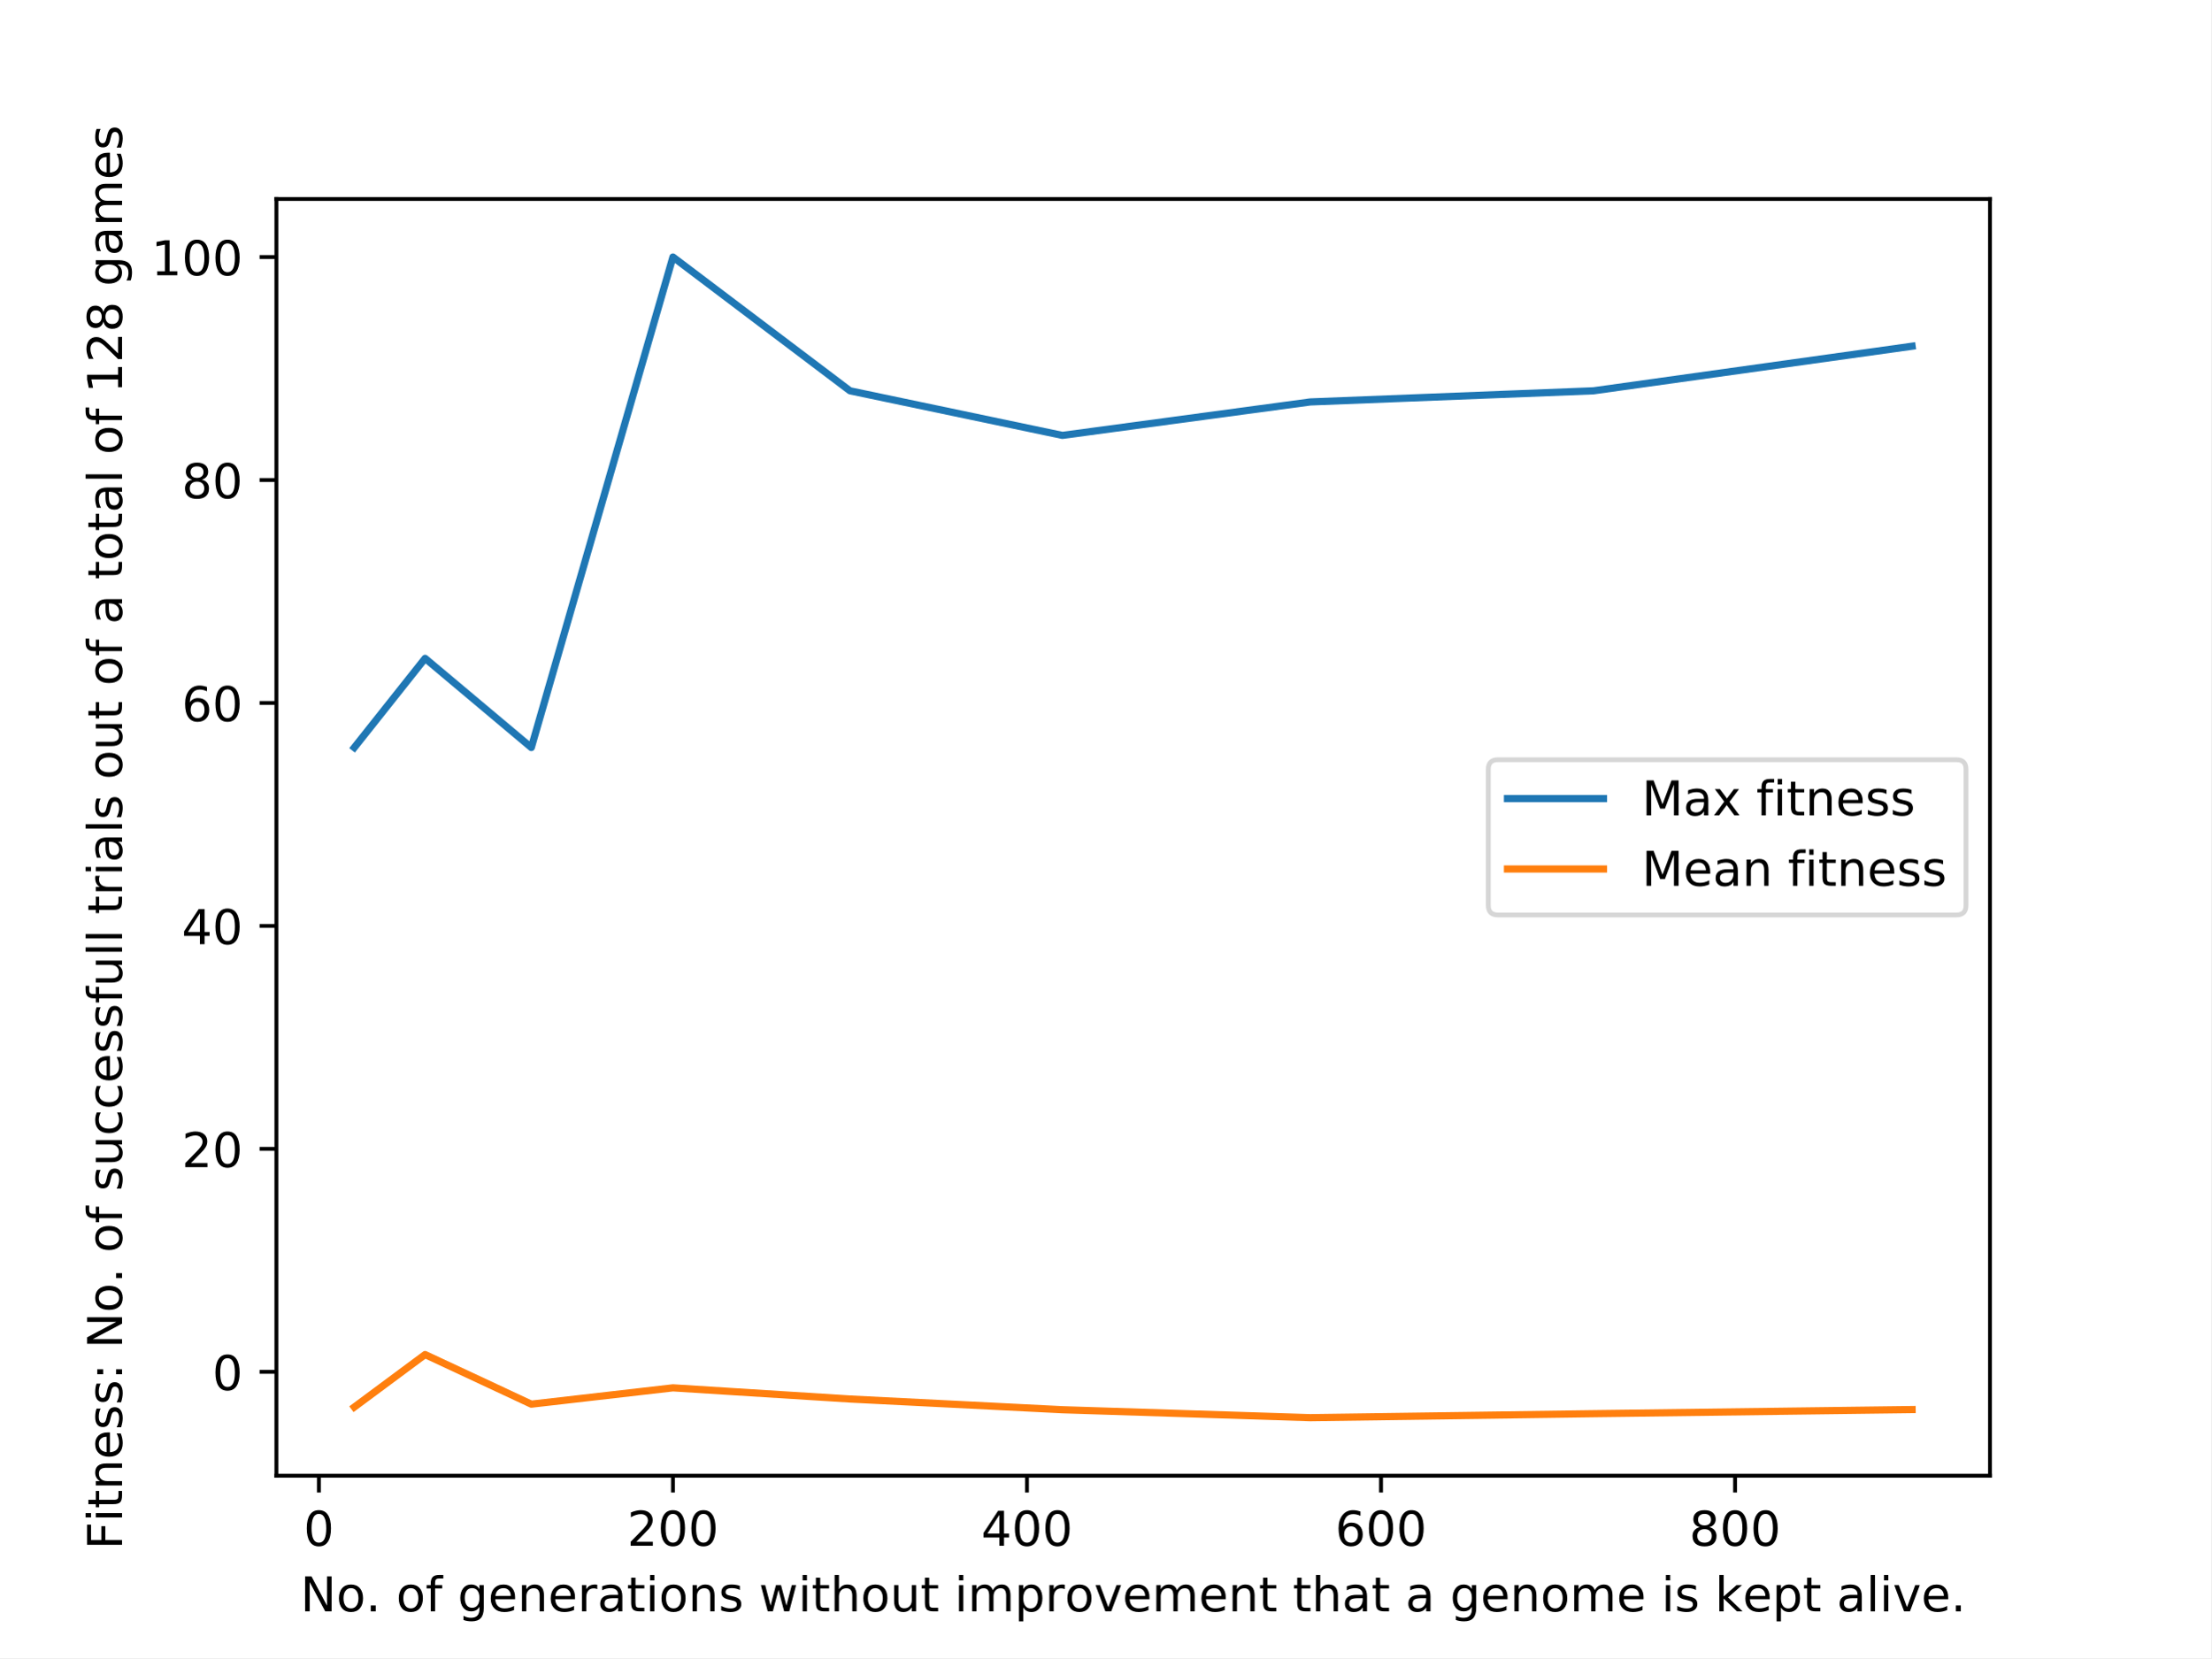
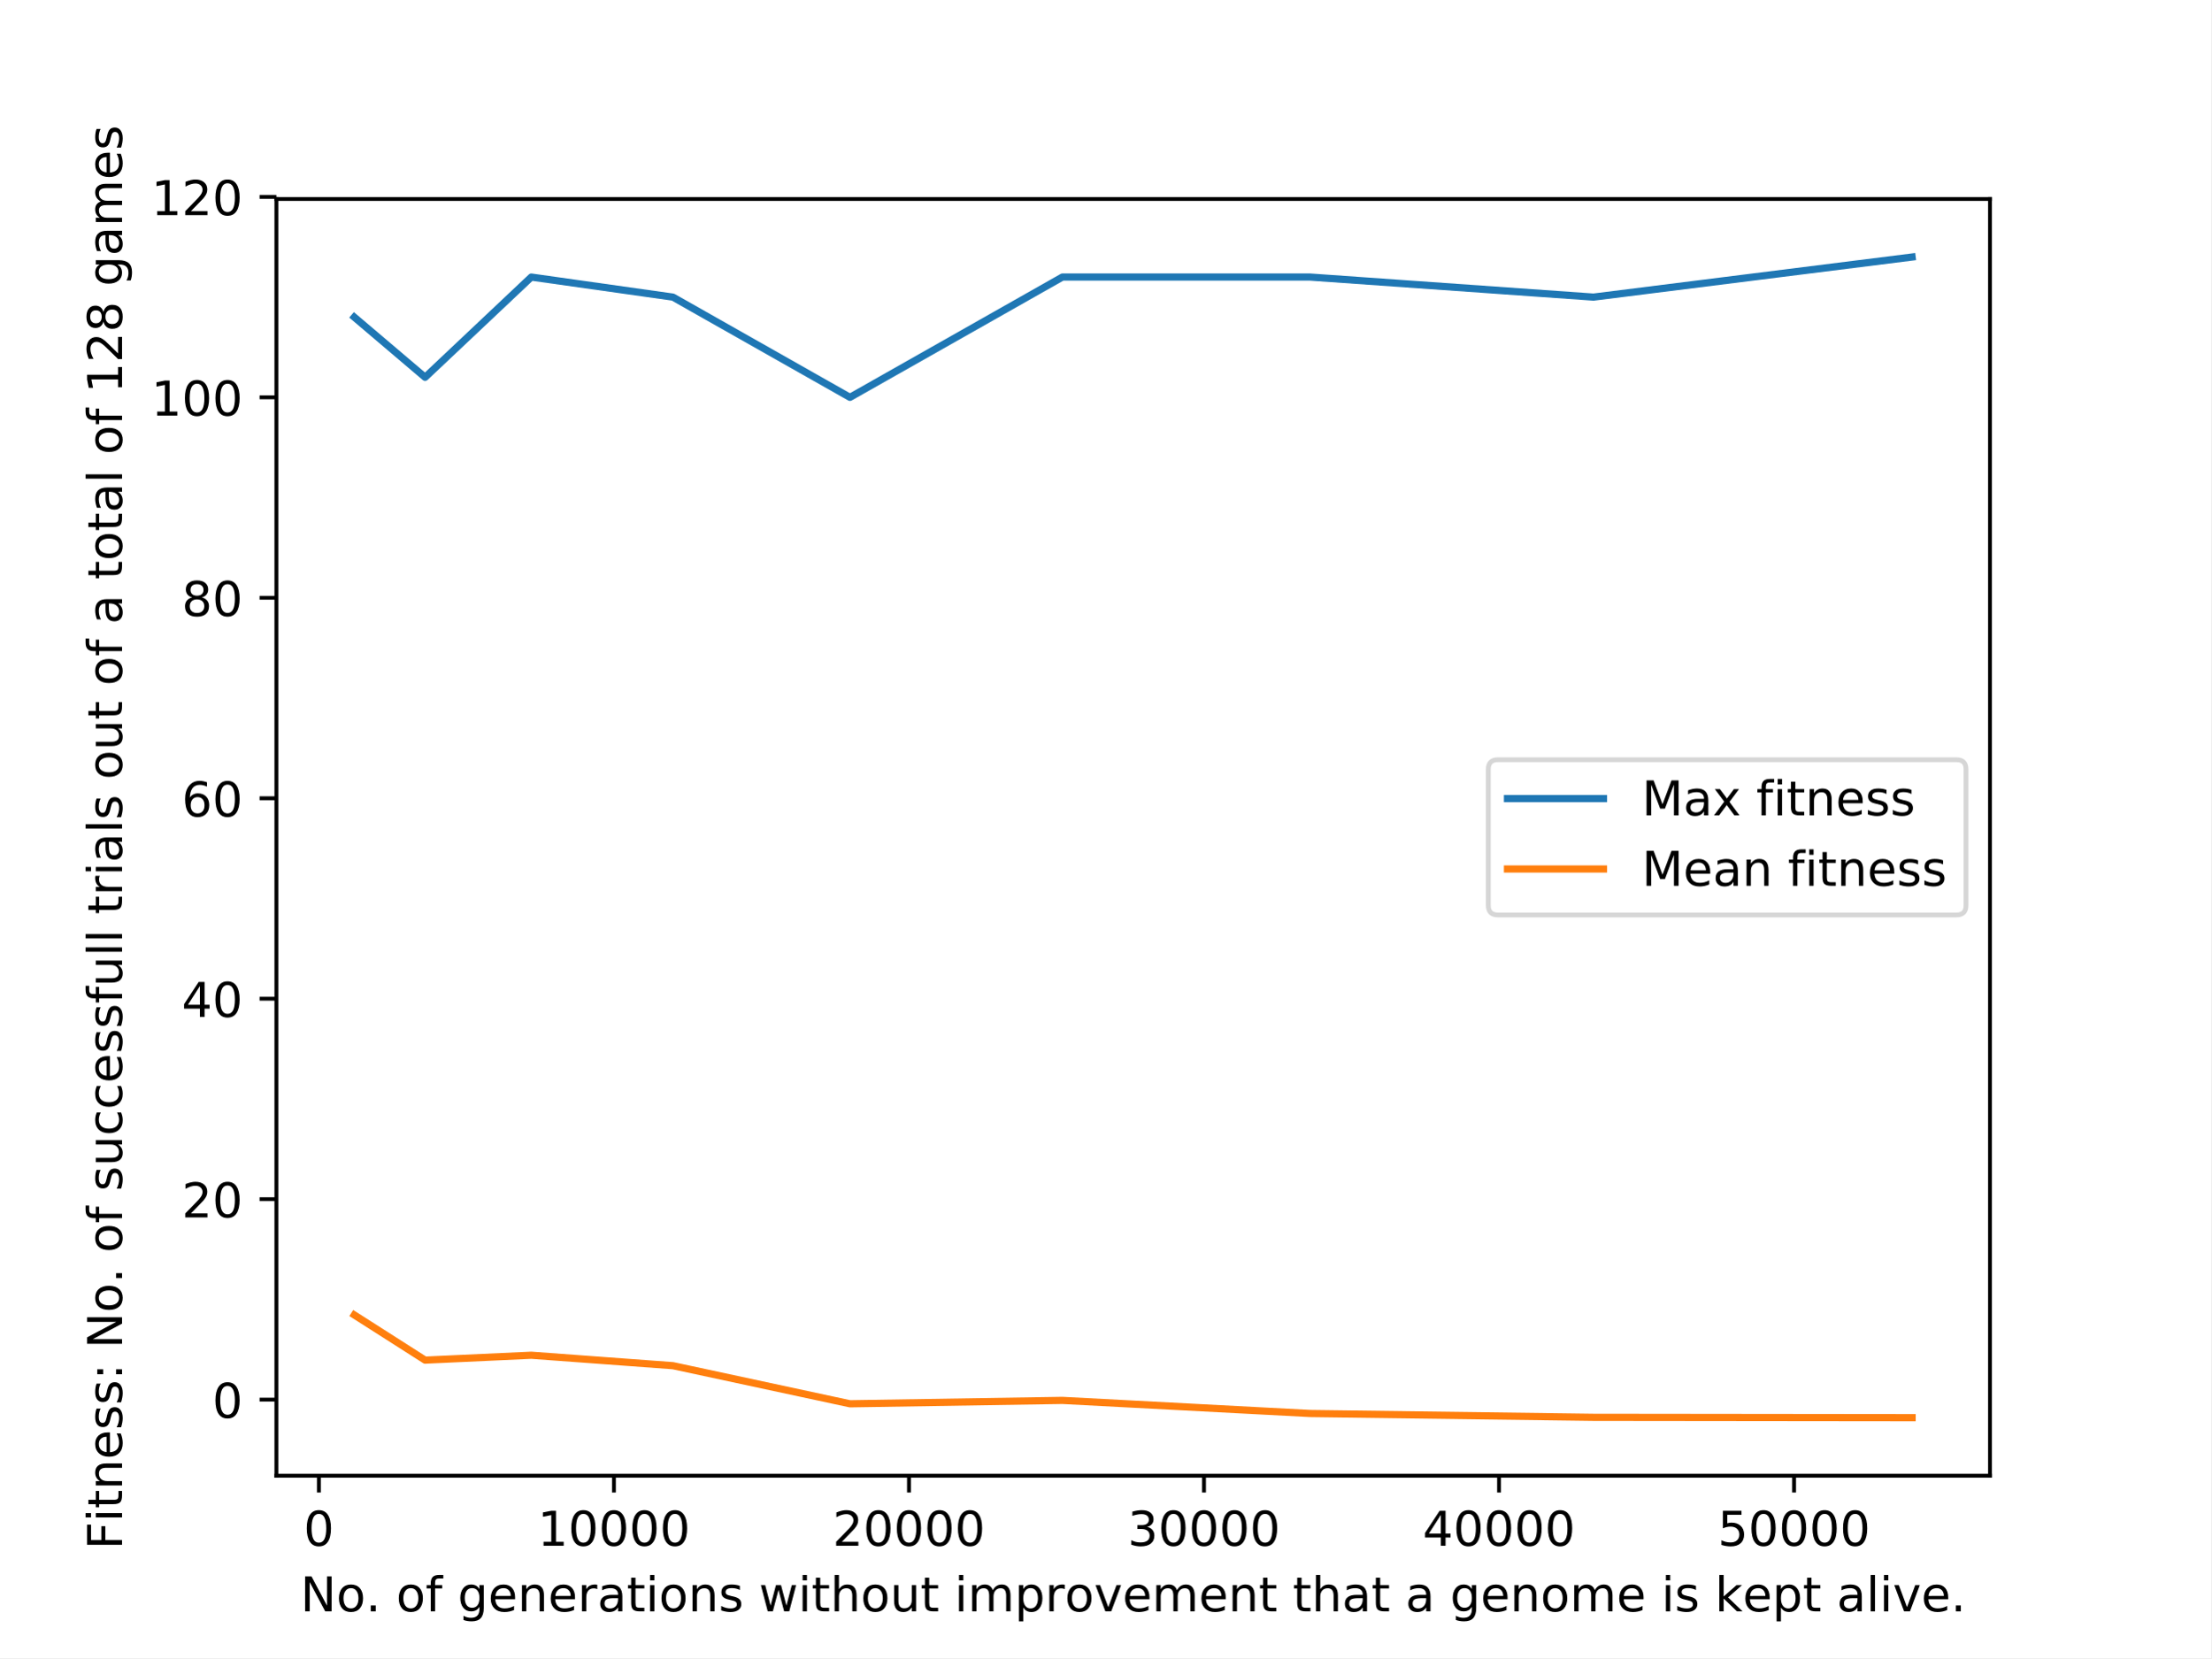
<svg xmlns="http://www.w3.org/2000/svg" xmlns:xlink="http://www.w3.org/1999/xlink" height="345.6pt" version="1.1" viewBox="0 0 460.8 345.6" width="460.8pt">
  <defs>
    <style type="text/css">
*{stroke-linecap:butt;stroke-linejoin:round;}
  </style>
  </defs>
  <g id="figure_1">
    <g id="patch_1">
      <path d="M 0 345.6  L 460.8 345.6  L 460.8 0  L 0 0  z " style="fill:#ffffff;" />
    </g>
    <g id="axes_1">
      <g id="patch_2">
        <path d="M 57.6 307.584  L 414.72 307.584  L 414.72 41.472  L 57.6 41.472  z " style="fill:#ffffff;" />
      </g>
      <g id="matplotlib.axis_1">
        <g id="xtick_1">
          <g id="line2d_1">
            <defs>
-               <path d="M 0 0  L 0 3.5  " id="m1339cc325a" style="stroke:#000000;stroke-width:0.8;" />
-             </defs>
-             <g>
-               <use style="stroke:#000000;stroke-width:0.8;" x="66.454" xlink:href="#m1339cc325a" y="307.584" />
+               <path d="M 0 0  L 0 3.5  " id="m076f2375e6" style="stroke:#000000;stroke-width:0.8;" />
+             </defs>
+             <g>
+               <use style="stroke:#000000;stroke-width:0.8;" x="66.454" xlink:href="#m076f2375e6" y="307.584" />
            </g>
          </g>
          <g id="text_1">
            <defs>
              <path d="M 31.781 66.406  Q 24.172 66.406 20.328 58.906  Q 16.5 51.422 16.5 36.375  Q 16.5 21.391 20.328 13.891  Q 24.172 6.391 31.781 6.391  Q 39.453 6.391 43.281 13.891  Q 47.125 21.391 47.125 36.375  Q 47.125 51.422 43.281 58.906  Q 39.453 66.406 31.781 66.406  z M 31.781 74.219  Q 44.047 74.219 50.516 64.516  Q 56.984 54.828 56.984 36.375  Q 56.984 17.969 50.516 8.266  Q 44.047 -1.422 31.781 -1.422  Q 19.531 -1.422 13.062 8.266  Q 6.594 17.969 6.594 36.375  Q 6.594 54.828 13.062 64.516  Q 19.531 74.219 31.781 74.219  z " id="DejaVuSans-48" />
            </defs>
            <g transform="translate(63.27296 322.1824)scale(0.1 -0.1)">
              <use xlink:href="#DejaVuSans-48" />
            </g>
          </g>
        </g>
        <g id="xtick_2">
          <g id="line2d_2">
            <g>
-               <use style="stroke:#000000;stroke-width:0.8;" x="140.239" xlink:href="#m1339cc325a" y="307.584" />
+               <use style="stroke:#000000;stroke-width:0.8;" x="127.942" xlink:href="#m076f2375e6" y="307.584" />
            </g>
          </g>
          <g id="text_2">
            <defs>
-               <path d="M 19.188 8.297  L 53.609 8.297  L 53.609 0  L 7.328 0  L 7.328 8.297  Q 12.938 14.109 22.625 23.891  Q 32.328 33.688 34.812 36.531  Q 39.547 41.844 41.422 45.531  Q 43.312 49.219 43.312 52.781  Q 43.312 58.594 39.234 62.25  Q 35.156 65.922 28.609 65.922  Q 23.969 65.922 18.812 64.312  Q 13.672 62.703 7.812 59.422  L 7.812 69.391  Q 13.766 71.781 18.938 73  Q 24.125 74.219 28.422 74.219  Q 39.75 74.219 46.484 68.547  Q 53.219 62.891 53.219 53.422  Q 53.219 48.922 51.531 44.891  Q 49.859 40.875 45.406 35.406  Q 44.188 33.984 37.641 27.219  Q 31.109 20.453 19.188 8.297  z " id="DejaVuSans-50" />
-             </defs>
-             <g transform="translate(130.6956 322.1824)scale(0.1 -0.1)">
-               <use xlink:href="#DejaVuSans-50" />
-               <use x="63.623" xlink:href="#DejaVuSans-48" />
-               <use x="127.246" xlink:href="#DejaVuSans-48" />
+               <path d="M 12.406 8.297  L 28.516 8.297  L 28.516 63.922  L 10.984 60.406  L 10.984 69.391  L 28.422 72.906  L 38.281 72.906  L 38.281 8.297  L 54.391 8.297  L 54.391 0  L 12.406 0  z " id="DejaVuSans-49" />
+             </defs>
+             <g transform="translate(112.0356 322.1824)scale(0.1 -0.1)">
+               <use xlink:href="#DejaVuSans-49" />
+               <use x="63.623" xlink:href="#DejaVuSans-48" />
+               <use x="127.246" xlink:href="#DejaVuSans-48" />
+               <use x="190.869" xlink:href="#DejaVuSans-48" />
+               <use x="254.492" xlink:href="#DejaVuSans-48" />
            </g>
          </g>
        </g>
        <g id="xtick_3">
          <g id="line2d_3">
            <g>
-               <use style="stroke:#000000;stroke-width:0.8;" x="214.024" xlink:href="#m1339cc325a" y="307.584" />
+               <use style="stroke:#000000;stroke-width:0.8;" x="189.429" xlink:href="#m076f2375e6" y="307.584" />
            </g>
          </g>
          <g id="text_3">
            <defs>
-               <path d="M 37.797 64.312  L 12.891 25.391  L 37.797 25.391  z M 35.203 72.906  L 47.609 72.906  L 47.609 25.391  L 58.016 25.391  L 58.016 17.188  L 47.609 17.188  L 47.609 0  L 37.797 0  L 37.797 17.188  L 4.891 17.188  L 4.891 26.703  z " id="DejaVuSans-52" />
-             </defs>
-             <g transform="translate(204.4807 322.1824)scale(0.1 -0.1)">
-               <use xlink:href="#DejaVuSans-52" />
-               <use x="63.623" xlink:href="#DejaVuSans-48" />
-               <use x="127.246" xlink:href="#DejaVuSans-48" />
+               <path d="M 19.188 8.297  L 53.609 8.297  L 53.609 0  L 7.328 0  L 7.328 8.297  Q 12.938 14.109 22.625 23.891  Q 32.328 33.688 34.812 36.531  Q 39.547 41.844 41.422 45.531  Q 43.312 49.219 43.312 52.781  Q 43.312 58.594 39.234 62.25  Q 35.156 65.922 28.609 65.922  Q 23.969 65.922 18.812 64.312  Q 13.672 62.703 7.812 59.422  L 7.812 69.391  Q 13.766 71.781 18.938 73  Q 24.125 74.219 28.422 74.219  Q 39.75 74.219 46.484 68.547  Q 53.219 62.891 53.219 53.422  Q 53.219 48.922 51.531 44.891  Q 49.859 40.875 45.406 35.406  Q 44.188 33.984 37.641 27.219  Q 31.109 20.453 19.188 8.297  z " id="DejaVuSans-50" />
+             </defs>
+             <g transform="translate(173.5232 322.1824)scale(0.1 -0.1)">
+               <use xlink:href="#DejaVuSans-50" />
+               <use x="63.623" xlink:href="#DejaVuSans-48" />
+               <use x="127.246" xlink:href="#DejaVuSans-48" />
+               <use x="190.869" xlink:href="#DejaVuSans-48" />
+               <use x="254.492" xlink:href="#DejaVuSans-48" />
            </g>
          </g>
        </g>
        <g id="xtick_4">
          <g id="line2d_4">
            <g>
-               <use style="stroke:#000000;stroke-width:0.8;" x="287.81" xlink:href="#m1339cc325a" y="307.584" />
+               <use style="stroke:#000000;stroke-width:0.8;" x="250.917" xlink:href="#m076f2375e6" y="307.584" />
            </g>
          </g>
          <g id="text_4">
            <defs>
-               <path d="M 33.016 40.375  Q 26.375 40.375 22.484 35.828  Q 18.609 31.297 18.609 23.391  Q 18.609 15.531 22.484 10.953  Q 26.375 6.391 33.016 6.391  Q 39.656 6.391 43.531 10.953  Q 47.406 15.531 47.406 23.391  Q 47.406 31.297 43.531 35.828  Q 39.656 40.375 33.016 40.375  z M 52.594 71.297  L 52.594 62.312  Q 48.875 64.062 45.094 64.984  Q 41.312 65.922 37.594 65.922  Q 27.828 65.922 22.672 59.328  Q 17.531 52.734 16.797 39.406  Q 19.672 43.656 24.016 45.922  Q 28.375 48.188 33.594 48.188  Q 44.578 48.188 50.953 41.516  Q 57.328 34.859 57.328 23.391  Q 57.328 12.156 50.688 5.359  Q 44.047 -1.422 33.016 -1.422  Q 20.359 -1.422 13.672 8.266  Q 6.984 17.969 6.984 36.375  Q 6.984 53.656 15.188 63.938  Q 23.391 74.219 37.203 74.219  Q 40.922 74.219 44.703 73.484  Q 48.484 72.75 52.594 71.297  z " id="DejaVuSans-54" />
-             </defs>
-             <g transform="translate(278.2658 322.1824)scale(0.1 -0.1)">
-               <use xlink:href="#DejaVuSans-54" />
-               <use x="63.623" xlink:href="#DejaVuSans-48" />
-               <use x="127.246" xlink:href="#DejaVuSans-48" />
+               <path d="M 40.578 39.312  Q 47.656 37.797 51.625 33  Q 55.609 28.219 55.609 21.188  Q 55.609 10.406 48.188 4.484  Q 40.766 -1.422 27.094 -1.422  Q 22.516 -1.422 17.656 -0.516  Q 12.797 0.391 7.625 2.203  L 7.625 11.719  Q 11.719 9.328 16.594 8.109  Q 21.484 6.891 26.812 6.891  Q 36.078 6.891 40.938 10.547  Q 45.797 14.203 45.797 21.188  Q 45.797 27.641 41.281 31.266  Q 36.766 34.906 28.719 34.906  L 20.219 34.906  L 20.219 43.016  L 29.109 43.016  Q 36.375 43.016 40.234 45.922  Q 44.094 48.828 44.094 54.297  Q 44.094 59.906 40.109 62.906  Q 36.141 65.922 28.719 65.922  Q 24.656 65.922 20.016 65.031  Q 15.375 64.156 9.812 62.312  L 9.812 71.094  Q 15.438 72.656 20.344 73.438  Q 25.25 74.219 29.594 74.219  Q 40.828 74.219 47.359 69.109  Q 53.906 64.016 53.906 55.328  Q 53.906 49.266 50.438 45.094  Q 46.969 40.922 40.578 39.312  z " id="DejaVuSans-51" />
+             </defs>
+             <g transform="translate(235.0108 322.1824)scale(0.1 -0.1)">
+               <use xlink:href="#DejaVuSans-51" />
+               <use x="63.623" xlink:href="#DejaVuSans-48" />
+               <use x="127.246" xlink:href="#DejaVuSans-48" />
+               <use x="190.869" xlink:href="#DejaVuSans-48" />
+               <use x="254.492" xlink:href="#DejaVuSans-48" />
            </g>
          </g>
        </g>
        <g id="xtick_5">
          <g id="line2d_5">
            <g>
-               <use style="stroke:#000000;stroke-width:0.8;" x="361.595" xlink:href="#m1339cc325a" y="307.584" />
+               <use style="stroke:#000000;stroke-width:0.8;" x="312.405" xlink:href="#m076f2375e6" y="307.584" />
            </g>
          </g>
          <g id="text_5">
            <defs>
-               <path d="M 31.781 34.625  Q 24.75 34.625 20.719 30.859  Q 16.703 27.094 16.703 20.516  Q 16.703 13.922 20.719 10.156  Q 24.75 6.391 31.781 6.391  Q 38.812 6.391 42.859 10.172  Q 46.922 13.969 46.922 20.516  Q 46.922 27.094 42.891 30.859  Q 38.875 34.625 31.781 34.625  z M 21.922 38.812  Q 15.578 40.375 12.031 44.719  Q 8.5 49.078 8.5 55.328  Q 8.5 64.062 14.719 69.141  Q 20.953 74.219 31.781 74.219  Q 42.672 74.219 48.875 69.141  Q 55.078 64.062 55.078 55.328  Q 55.078 49.078 51.531 44.719  Q 48 40.375 41.703 38.812  Q 48.828 37.156 52.797 32.312  Q 56.781 27.484 56.781 20.516  Q 56.781 9.906 50.312 4.234  Q 43.844 -1.422 31.781 -1.422  Q 19.734 -1.422 13.25 4.234  Q 6.781 9.906 6.781 20.516  Q 6.781 27.484 10.781 32.312  Q 14.797 37.156 21.922 38.812  z M 18.312 54.391  Q 18.312 48.734 21.844 45.562  Q 25.391 42.391 31.781 42.391  Q 38.141 42.391 41.719 45.562  Q 45.312 48.734 45.312 54.391  Q 45.312 60.062 41.719 63.234  Q 38.141 66.406 31.781 66.406  Q 25.391 66.406 21.844 63.234  Q 18.312 60.062 18.312 54.391  z " id="DejaVuSans-56" />
-             </defs>
-             <g transform="translate(352.051 322.1824)scale(0.1 -0.1)">
-               <use xlink:href="#DejaVuSans-56" />
-               <use x="63.623" xlink:href="#DejaVuSans-48" />
-               <use x="127.246" xlink:href="#DejaVuSans-48" />
-             </g>
-           </g>
-         </g>
-         <g id="text_6">
+               <path d="M 37.797 64.312  L 12.891 25.391  L 37.797 25.391  z M 35.203 72.906  L 47.609 72.906  L 47.609 25.391  L 58.016 25.391  L 58.016 17.188  L 47.609 17.188  L 47.609 0  L 37.797 0  L 37.797 17.188  L 4.891 17.188  L 4.891 26.703  z " id="DejaVuSans-52" />
+             </defs>
+             <g transform="translate(296.4984 322.1824)scale(0.1 -0.1)">
+               <use xlink:href="#DejaVuSans-52" />
+               <use x="63.623" xlink:href="#DejaVuSans-48" />
+               <use x="127.246" xlink:href="#DejaVuSans-48" />
+               <use x="190.869" xlink:href="#DejaVuSans-48" />
+               <use x="254.492" xlink:href="#DejaVuSans-48" />
+             </g>
+           </g>
+         </g>
+         <g id="xtick_6">
+           <g id="line2d_6">
+             <g>
+               <use style="stroke:#000000;stroke-width:0.8;" x="373.892" xlink:href="#m076f2375e6" y="307.584" />
+             </g>
+           </g>
+           <g id="text_6">
+             <defs>
+               <path d="M 10.797 72.906  L 49.516 72.906  L 49.516 64.594  L 19.828 64.594  L 19.828 46.734  Q 21.969 47.469 24.109 47.828  Q 26.266 48.188 28.422 48.188  Q 40.625 48.188 47.75 41.5  Q 54.891 34.812 54.891 23.391  Q 54.891 11.625 47.562 5.094  Q 40.234 -1.422 26.906 -1.422  Q 22.312 -1.422 17.547 -0.641  Q 12.797 0.141 7.719 1.703  L 7.719 11.625  Q 12.109 9.234 16.797 8.062  Q 21.484 6.891 26.703 6.891  Q 35.156 6.891 40.078 11.328  Q 45.016 15.766 45.016 23.391  Q 45.016 31 40.078 35.438  Q 35.156 39.891 26.703 39.891  Q 22.75 39.891 18.812 39.016  Q 14.891 38.141 10.797 36.281  z " id="DejaVuSans-53" />
+             </defs>
+             <g transform="translate(357.986 322.1824)scale(0.1 -0.1)">
+               <use xlink:href="#DejaVuSans-53" />
+               <use x="63.623" xlink:href="#DejaVuSans-48" />
+               <use x="127.246" xlink:href="#DejaVuSans-48" />
+               <use x="190.869" xlink:href="#DejaVuSans-48" />
+               <use x="254.492" xlink:href="#DejaVuSans-48" />
+             </g>
+           </g>
+         </g>
+         <g id="text_7">
          <defs>
            <path d="M 9.812 72.906  L 23.094 72.906  L 55.422 11.922  L 55.422 72.906  L 64.984 72.906  L 64.984 0  L 51.703 0  L 19.391 60.984  L 19.391 0  L 9.812 0  z " id="DejaVuSans-78" />
            <path d="M 30.609 48.391  Q 23.391 48.391 19.188 42.75  Q 14.984 37.109 14.984 27.297  Q 14.984 17.484 19.156 11.844  Q 23.344 6.203 30.609 6.203  Q 37.797 6.203 41.984 11.859  Q 46.188 17.531 46.188 27.297  Q 46.188 37.016 41.984 42.703  Q 37.797 48.391 30.609 48.391  z M 30.609 56  Q 42.328 56 49.016 48.375  Q 55.719 40.766 55.719 27.297  Q 55.719 13.875 49.016 6.219  Q 42.328 -1.422 30.609 -1.422  Q 18.844 -1.422 12.172 6.219  Q 5.516 13.875 5.516 27.297  Q 5.516 40.766 12.172 48.375  Q 18.844 56 30.609 56  z " id="DejaVuSans-111" />
            <path d="M 10.688 12.406  L 21 12.406  L 21 0  L 10.688 0  z " id="DejaVuSans-46" />
            <path id="DejaVuSans-32" />
            <path d="M 37.109 75.984  L 37.109 68.5  L 28.516 68.5  Q 23.688 68.5 21.797 66.547  Q 19.922 64.594 19.922 59.516  L 19.922 54.688  L 34.719 54.688  L 34.719 47.703  L 19.922 47.703  L 19.922 0  L 10.891 0  L 10.891 47.703  L 2.297 47.703  L 2.297 54.688  L 10.891 54.688  L 10.891 58.5  Q 10.891 67.625 15.141 71.797  Q 19.391 75.984 28.609 75.984  z " id="DejaVuSans-102" />
            <path d="M 45.406 27.984  Q 45.406 37.75 41.375 43.109  Q 37.359 48.484 30.078 48.484  Q 22.859 48.484 18.828 43.109  Q 14.797 37.75 14.797 27.984  Q 14.797 18.266 18.828 12.891  Q 22.859 7.516 30.078 7.516  Q 37.359 7.516 41.375 12.891  Q 45.406 18.266 45.406 27.984  z M 54.391 6.781  Q 54.391 -7.172 48.188 -13.984  Q 42 -20.797 29.203 -20.797  Q 24.469 -20.797 20.266 -20.094  Q 16.062 -19.391 12.109 -17.922  L 12.109 -9.188  Q 16.062 -11.328 19.922 -12.344  Q 23.781 -13.375 27.781 -13.375  Q 36.625 -13.375 41.016 -8.766  Q 45.406 -4.156 45.406 5.172  L 45.406 9.625  Q 42.625 4.781 38.281 2.391  Q 33.938 0 27.875 0  Q 17.828 0 11.672 7.656  Q 5.516 15.328 5.516 27.984  Q 5.516 40.672 11.672 48.328  Q 17.828 56 27.875 56  Q 33.938 56 38.281 53.609  Q 42.625 51.219 45.406 46.391  L 45.406 54.688  L 54.391 54.688  z " id="DejaVuSans-103" />
            <path d="M 56.203 29.594  L 56.203 25.203  L 14.891 25.203  Q 15.484 15.922 20.484 11.062  Q 25.484 6.203 34.422 6.203  Q 39.594 6.203 44.453 7.469  Q 49.312 8.734 54.109 11.281  L 54.109 2.781  Q 49.266 0.734 44.188 -0.344  Q 39.109 -1.422 33.891 -1.422  Q 20.797 -1.422 13.156 6.188  Q 5.516 13.812 5.516 26.812  Q 5.516 40.234 12.766 48.109  Q 20.016 56 32.328 56  Q 43.359 56 49.781 48.891  Q 56.203 41.797 56.203 29.594  z M 47.219 32.234  Q 47.125 39.594 43.094 43.984  Q 39.062 48.391 32.422 48.391  Q 24.906 48.391 20.391 44.141  Q 15.875 39.891 15.188 32.172  z " id="DejaVuSans-101" />
            <path d="M 54.891 33.016  L 54.891 0  L 45.906 0  L 45.906 32.719  Q 45.906 40.484 42.875 44.328  Q 39.844 48.188 33.797 48.188  Q 26.516 48.188 22.312 43.547  Q 18.109 38.922 18.109 30.906  L 18.109 0  L 9.078 0  L 9.078 54.688  L 18.109 54.688  L 18.109 46.188  Q 21.344 51.125 25.703 53.562  Q 30.078 56 35.797 56  Q 45.219 56 50.047 50.172  Q 54.891 44.344 54.891 33.016  z " id="DejaVuSans-110" />
            <path d="M 41.109 46.297  Q 39.594 47.172 37.812 47.578  Q 36.031 48 33.891 48  Q 26.266 48 22.188 43.047  Q 18.109 38.094 18.109 28.812  L 18.109 0  L 9.078 0  L 9.078 54.688  L 18.109 54.688  L 18.109 46.188  Q 20.953 51.172 25.484 53.578  Q 30.031 56 36.531 56  Q 37.453 56 38.578 55.875  Q 39.703 55.766 41.062 55.516  z " id="DejaVuSans-114" />
            <path d="M 34.281 27.484  Q 23.391 27.484 19.188 25  Q 14.984 22.516 14.984 16.5  Q 14.984 11.719 18.141 8.906  Q 21.297 6.109 26.703 6.109  Q 34.188 6.109 38.703 11.406  Q 43.219 16.703 43.219 25.484  L 43.219 27.484  z M 52.203 31.203  L 52.203 0  L 43.219 0  L 43.219 8.297  Q 40.141 3.328 35.547 0.953  Q 30.953 -1.422 24.312 -1.422  Q 15.922 -1.422 10.953 3.297  Q 6 8.016 6 15.922  Q 6 25.141 12.172 29.828  Q 18.359 34.516 30.609 34.516  L 43.219 34.516  L 43.219 35.406  Q 43.219 41.609 39.141 45  Q 35.062 48.391 27.688 48.391  Q 23 48.391 18.547 47.266  Q 14.109 46.141 10.016 43.891  L 10.016 52.203  Q 14.938 54.109 19.578 55.047  Q 24.219 56 28.609 56  Q 40.484 56 46.344 49.844  Q 52.203 43.703 52.203 31.203  z " id="DejaVuSans-97" />
            <path d="M 18.312 70.219  L 18.312 54.688  L 36.812 54.688  L 36.812 47.703  L 18.312 47.703  L 18.312 18.016  Q 18.312 11.328 20.141 9.422  Q 21.969 7.516 27.594 7.516  L 36.812 7.516  L 36.812 0  L 27.594 0  Q 17.188 0 13.234 3.875  Q 9.281 7.766 9.281 18.016  L 9.281 47.703  L 2.688 47.703  L 2.688 54.688  L 9.281 54.688  L 9.281 70.219  z " id="DejaVuSans-116" />
            <path d="M 9.422 54.688  L 18.406 54.688  L 18.406 0  L 9.422 0  z M 9.422 75.984  L 18.406 75.984  L 18.406 64.594  L 9.422 64.594  z " id="DejaVuSans-105" />
            <path d="M 44.281 53.078  L 44.281 44.578  Q 40.484 46.531 36.375 47.5  Q 32.281 48.484 27.875 48.484  Q 21.188 48.484 17.844 46.438  Q 14.5 44.391 14.5 40.281  Q 14.5 37.156 16.891 35.375  Q 19.281 33.594 26.516 31.984  L 29.594 31.297  Q 39.156 29.25 43.188 25.516  Q 47.219 21.781 47.219 15.094  Q 47.219 7.469 41.188 3.016  Q 35.156 -1.422 24.609 -1.422  Q 20.219 -1.422 15.453 -0.562  Q 10.688 0.297 5.422 2  L 5.422 11.281  Q 10.406 8.688 15.234 7.391  Q 20.062 6.109 24.812 6.109  Q 31.156 6.109 34.562 8.281  Q 37.984 10.453 37.984 14.406  Q 37.984 18.062 35.516 20.016  Q 33.062 21.969 24.703 23.781  L 21.578 24.516  Q 13.234 26.266 9.516 29.906  Q 5.812 33.547 5.812 39.891  Q 5.812 47.609 11.281 51.797  Q 16.75 56 26.812 56  Q 31.781 56 36.172 55.266  Q 40.578 54.547 44.281 53.078  z " id="DejaVuSans-115" />
            <path d="M 4.203 54.688  L 13.188 54.688  L 24.422 12.016  L 35.594 54.688  L 46.188 54.688  L 57.422 12.016  L 68.609 54.688  L 77.594 54.688  L 63.281 0  L 52.688 0  L 40.922 44.828  L 29.109 0  L 18.5 0  z " id="DejaVuSans-119" />
            <path d="M 54.891 33.016  L 54.891 0  L 45.906 0  L 45.906 32.719  Q 45.906 40.484 42.875 44.328  Q 39.844 48.188 33.797 48.188  Q 26.516 48.188 22.312 43.547  Q 18.109 38.922 18.109 30.906  L 18.109 0  L 9.078 0  L 9.078 75.984  L 18.109 75.984  L 18.109 46.188  Q 21.344 51.125 25.703 53.562  Q 30.078 56 35.797 56  Q 45.219 56 50.047 50.172  Q 54.891 44.344 54.891 33.016  z " id="DejaVuSans-104" />
            <path d="M 8.5 21.578  L 8.5 54.688  L 17.484 54.688  L 17.484 21.922  Q 17.484 14.156 20.5 10.266  Q 23.531 6.391 29.594 6.391  Q 36.859 6.391 41.078 11.031  Q 45.312 15.672 45.312 23.688  L 45.312 54.688  L 54.297 54.688  L 54.297 0  L 45.312 0  L 45.312 8.406  Q 42.047 3.422 37.719 1  Q 33.406 -1.422 27.688 -1.422  Q 18.266 -1.422 13.375 4.438  Q 8.5 10.297 8.5 21.578  z M 31.109 56  z " id="DejaVuSans-117" />
            <path d="M 52 44.188  Q 55.375 50.25 60.062 53.125  Q 64.75 56 71.094 56  Q 79.641 56 84.281 50.016  Q 88.922 44.047 88.922 33.016  L 88.922 0  L 79.891 0  L 79.891 32.719  Q 79.891 40.578 77.094 44.375  Q 74.312 48.188 68.609 48.188  Q 61.625 48.188 57.562 43.547  Q 53.516 38.922 53.516 30.906  L 53.516 0  L 44.484 0  L 44.484 32.719  Q 44.484 40.625 41.703 44.406  Q 38.922 48.188 33.109 48.188  Q 26.219 48.188 22.156 43.531  Q 18.109 38.875 18.109 30.906  L 18.109 0  L 9.078 0  L 9.078 54.688  L 18.109 54.688  L 18.109 46.188  Q 21.188 51.219 25.484 53.609  Q 29.781 56 35.688 56  Q 41.656 56 45.828 52.969  Q 50 49.953 52 44.188  z " id="DejaVuSans-109" />
            <path d="M 18.109 8.203  L 18.109 -20.797  L 9.078 -20.797  L 9.078 54.688  L 18.109 54.688  L 18.109 46.391  Q 20.953 51.266 25.266 53.625  Q 29.594 56 35.594 56  Q 45.562 56 51.781 48.094  Q 58.016 40.188 58.016 27.297  Q 58.016 14.406 51.781 6.484  Q 45.562 -1.422 35.594 -1.422  Q 29.594 -1.422 25.266 0.953  Q 20.953 3.328 18.109 8.203  z M 48.688 27.297  Q 48.688 37.203 44.609 42.844  Q 40.531 48.484 33.406 48.484  Q 26.266 48.484 22.188 42.844  Q 18.109 37.203 18.109 27.297  Q 18.109 17.391 22.188 11.75  Q 26.266 6.109 33.406 6.109  Q 40.531 6.109 44.609 11.75  Q 48.688 17.391 48.688 27.297  z " id="DejaVuSans-112" />
            <path d="M 2.984 54.688  L 12.5 54.688  L 29.594 8.797  L 46.688 54.688  L 56.203 54.688  L 35.688 0  L 23.484 0  z " id="DejaVuSans-118" />
            <path d="M 9.078 75.984  L 18.109 75.984  L 18.109 31.109  L 44.922 54.688  L 56.391 54.688  L 27.391 29.109  L 57.625 0  L 45.906 0  L 18.109 26.703  L 18.109 0  L 9.078 0  z " id="DejaVuSans-107" />
            <path d="M 9.422 75.984  L 18.406 75.984  L 18.406 0  L 9.422 0  z " id="DejaVuSans-108" />
          </defs>
          <g transform="translate(62.60219 335.8606)scale(0.1 -0.1)">
            <use xlink:href="#DejaVuSans-78" />
            <use x="74.805" xlink:href="#DejaVuSans-111" />
            <use x="135.971" xlink:href="#DejaVuSans-46" />
            <use x="167.758" xlink:href="#DejaVuSans-32" />
            <use x="199.545" xlink:href="#DejaVuSans-111" />
            <use x="260.727" xlink:href="#DejaVuSans-102" />
            <use x="295.932" xlink:href="#DejaVuSans-32" />
            <use x="327.719" xlink:href="#DejaVuSans-103" />
            <use x="391.195" xlink:href="#DejaVuSans-101" />
            <use x="452.719" xlink:href="#DejaVuSans-110" />
            <use x="516.098" xlink:href="#DejaVuSans-101" />
            <use x="577.621" xlink:href="#DejaVuSans-114" />
            <use x="618.734" xlink:href="#DejaVuSans-97" />
            <use x="680.014" xlink:href="#DejaVuSans-116" />
            <use x="719.223" xlink:href="#DejaVuSans-105" />
            <use x="747.006" xlink:href="#DejaVuSans-111" />
            <use x="808.188" xlink:href="#DejaVuSans-110" />
            <use x="871.566" xlink:href="#DejaVuSans-115" />
            <use x="923.666" xlink:href="#DejaVuSans-32" />
            <use x="955.453" xlink:href="#DejaVuSans-119" />
            <use x="1037.24" xlink:href="#DejaVuSans-105" />
            <use x="1065.023" xlink:href="#DejaVuSans-116" />
            <use x="1104.232" xlink:href="#DejaVuSans-104" />
            <use x="1167.611" xlink:href="#DejaVuSans-111" />
            <use x="1228.793" xlink:href="#DejaVuSans-117" />
            <use x="1292.172" xlink:href="#DejaVuSans-116" />
            <use x="1331.381" xlink:href="#DejaVuSans-32" />
            <use x="1363.168" xlink:href="#DejaVuSans-105" />
            <use x="1390.951" xlink:href="#DejaVuSans-109" />
            <use x="1488.363" xlink:href="#DejaVuSans-112" />
            <use x="1551.84" xlink:href="#DejaVuSans-114" />
            <use x="1592.922" xlink:href="#DejaVuSans-111" />
            <use x="1654.104" xlink:href="#DejaVuSans-118" />
            <use x="1713.283" xlink:href="#DejaVuSans-101" />
            <use x="1774.807" xlink:href="#DejaVuSans-109" />
            <use x="1872.219" xlink:href="#DejaVuSans-101" />
            <use x="1933.742" xlink:href="#DejaVuSans-110" />
            <use x="1997.121" xlink:href="#DejaVuSans-116" />
            <use x="2036.33" xlink:href="#DejaVuSans-32" />
            <use x="2068.117" xlink:href="#DejaVuSans-116" />
            <use x="2107.326" xlink:href="#DejaVuSans-104" />
            <use x="2170.705" xlink:href="#DejaVuSans-97" />
            <use x="2231.984" xlink:href="#DejaVuSans-116" />
            <use x="2271.193" xlink:href="#DejaVuSans-32" />
            <use x="2302.98" xlink:href="#DejaVuSans-97" />
            <use x="2364.26" xlink:href="#DejaVuSans-32" />
            <use x="2396.047" xlink:href="#DejaVuSans-103" />
            <use x="2459.523" xlink:href="#DejaVuSans-101" />
            <use x="2521.047" xlink:href="#DejaVuSans-110" />
            <use x="2584.426" xlink:href="#DejaVuSans-111" />
            <use x="2645.607" xlink:href="#DejaVuSans-109" />
            <use x="2743.02" xlink:href="#DejaVuSans-101" />
            <use x="2804.543" xlink:href="#DejaVuSans-32" />
            <use x="2836.33" xlink:href="#DejaVuSans-105" />
            <use x="2864.113" xlink:href="#DejaVuSans-115" />
            <use x="2916.213" xlink:href="#DejaVuSans-32" />
            <use x="2948" xlink:href="#DejaVuSans-107" />
            <use x="3005.863" xlink:href="#DejaVuSans-101" />
            <use x="3067.387" xlink:href="#DejaVuSans-112" />
            <use x="3130.863" xlink:href="#DejaVuSans-116" />
            <use x="3170.072" xlink:href="#DejaVuSans-32" />
            <use x="3201.859" xlink:href="#DejaVuSans-97" />
            <use x="3263.139" xlink:href="#DejaVuSans-108" />
            <use x="3290.922" xlink:href="#DejaVuSans-105" />
            <use x="3318.705" xlink:href="#DejaVuSans-118" />
            <use x="3377.885" xlink:href="#DejaVuSans-101" />
            <use x="3439.408" xlink:href="#DejaVuSans-46" />
          </g>
        </g>
      </g>
      <g id="matplotlib.axis_2">
        <g id="ytick_1">
-           <g id="line2d_6">
-             <defs>
-               <path d="M 0 0  L -3.5 0  " id="mfc5a4f8a44" style="stroke:#000000;stroke-width:0.8;" />
-             </defs>
-             <g>
-               <use style="stroke:#000000;stroke-width:0.8;" x="57.6" xlink:href="#mfc5a4f8a44" y="285.934" />
-             </g>
-           </g>
-           <g id="text_7">
-             <g transform="translate(44.2375 289.7328)scale(0.1 -0.1)">
+           <g id="line2d_7">
+             <defs>
+               <path d="M 0 0  L -3.5 0  " id="m7ecba79c1d" style="stroke:#000000;stroke-width:0.8;" />
+             </defs>
+             <g>
+               <use style="stroke:#000000;stroke-width:0.8;" x="57.6" xlink:href="#m7ecba79c1d" y="291.724" />
+             </g>
+           </g>
+           <g id="text_8">
+             <g transform="translate(44.2375 295.5231)scale(0.1 -0.1)">
              <use xlink:href="#DejaVuSans-48" />
            </g>
          </g>
        </g>
        <g id="ytick_2">
-           <g id="line2d_7">
-             <g>
-               <use style="stroke:#000000;stroke-width:0.8;" x="57.6" xlink:href="#mfc5a4f8a44" y="239.46" />
-             </g>
-           </g>
-           <g id="text_8">
-             <g transform="translate(37.875 243.2597)scale(0.1 -0.1)">
+           <g id="line2d_8">
+             <g>
+               <use style="stroke:#000000;stroke-width:0.8;" x="57.6" xlink:href="#m7ecba79c1d" y="249.942" />
+             </g>
+           </g>
+           <g id="text_9">
+             <g transform="translate(37.875 253.7414)scale(0.1 -0.1)">
              <use xlink:href="#DejaVuSans-50" />
              <use x="63.623" xlink:href="#DejaVuSans-48" />
            </g>
          </g>
        </g>
        <g id="ytick_3">
-           <g id="line2d_8">
-             <g>
-               <use style="stroke:#000000;stroke-width:0.8;" x="57.6" xlink:href="#mfc5a4f8a44" y="192.987" />
-             </g>
-           </g>
-           <g id="text_9">
-             <g transform="translate(37.875 196.7865)scale(0.1 -0.1)">
+           <g id="line2d_9">
+             <g>
+               <use style="stroke:#000000;stroke-width:0.8;" x="57.6" xlink:href="#m7ecba79c1d" y="208.16" />
+             </g>
+           </g>
+           <g id="text_10">
+             <g transform="translate(37.875 211.9597)scale(0.1 -0.1)">
              <use xlink:href="#DejaVuSans-52" />
              <use x="63.623" xlink:href="#DejaVuSans-48" />
            </g>
          </g>
        </g>
        <g id="ytick_4">
-           <g id="line2d_9">
-             <g>
-               <use style="stroke:#000000;stroke-width:0.8;" x="57.6" xlink:href="#mfc5a4f8a44" y="146.514" />
-             </g>
-           </g>
-           <g id="text_10">
-             <g transform="translate(37.875 150.3134)scale(0.1 -0.1)">
+           <g id="line2d_10">
+             <g>
+               <use style="stroke:#000000;stroke-width:0.8;" x="57.6" xlink:href="#m7ecba79c1d" y="166.379" />
+             </g>
+           </g>
+           <g id="text_11">
+             <defs>
+               <path d="M 33.016 40.375  Q 26.375 40.375 22.484 35.828  Q 18.609 31.297 18.609 23.391  Q 18.609 15.531 22.484 10.953  Q 26.375 6.391 33.016 6.391  Q 39.656 6.391 43.531 10.953  Q 47.406 15.531 47.406 23.391  Q 47.406 31.297 43.531 35.828  Q 39.656 40.375 33.016 40.375  z M 52.594 71.297  L 52.594 62.312  Q 48.875 64.062 45.094 64.984  Q 41.312 65.922 37.594 65.922  Q 27.828 65.922 22.672 59.328  Q 17.531 52.734 16.797 39.406  Q 19.672 43.656 24.016 45.922  Q 28.375 48.188 33.594 48.188  Q 44.578 48.188 50.953 41.516  Q 57.328 34.859 57.328 23.391  Q 57.328 12.156 50.688 5.359  Q 44.047 -1.422 33.016 -1.422  Q 20.359 -1.422 13.672 8.266  Q 6.984 17.969 6.984 36.375  Q 6.984 53.656 15.188 63.938  Q 23.391 74.219 37.203 74.219  Q 40.922 74.219 44.703 73.484  Q 48.484 72.75 52.594 71.297  z " id="DejaVuSans-54" />
+             </defs>
+             <g transform="translate(37.875 170.1779)scale(0.1 -0.1)">
              <use xlink:href="#DejaVuSans-54" />
              <use x="63.623" xlink:href="#DejaVuSans-48" />
            </g>
          </g>
        </g>
        <g id="ytick_5">
-           <g id="line2d_10">
-             <g>
-               <use style="stroke:#000000;stroke-width:0.8;" x="57.6" xlink:href="#mfc5a4f8a44" y="100.041" />
-             </g>
-           </g>
-           <g id="text_11">
-             <g transform="translate(37.875 103.8403)scale(0.1 -0.1)">
+           <g id="line2d_11">
+             <g>
+               <use style="stroke:#000000;stroke-width:0.8;" x="57.6" xlink:href="#m7ecba79c1d" y="124.597" />
+             </g>
+           </g>
+           <g id="text_12">
+             <defs>
+               <path d="M 31.781 34.625  Q 24.75 34.625 20.719 30.859  Q 16.703 27.094 16.703 20.516  Q 16.703 13.922 20.719 10.156  Q 24.75 6.391 31.781 6.391  Q 38.812 6.391 42.859 10.172  Q 46.922 13.969 46.922 20.516  Q 46.922 27.094 42.891 30.859  Q 38.875 34.625 31.781 34.625  z M 21.922 38.812  Q 15.578 40.375 12.031 44.719  Q 8.5 49.078 8.5 55.328  Q 8.5 64.062 14.719 69.141  Q 20.953 74.219 31.781 74.219  Q 42.672 74.219 48.875 69.141  Q 55.078 64.062 55.078 55.328  Q 55.078 49.078 51.531 44.719  Q 48 40.375 41.703 38.812  Q 48.828 37.156 52.797 32.312  Q 56.781 27.484 56.781 20.516  Q 56.781 9.906 50.312 4.234  Q 43.844 -1.422 31.781 -1.422  Q 19.734 -1.422 13.25 4.234  Q 6.781 9.906 6.781 20.516  Q 6.781 27.484 10.781 32.312  Q 14.797 37.156 21.922 38.812  z M 18.312 54.391  Q 18.312 48.734 21.844 45.562  Q 25.391 42.391 31.781 42.391  Q 38.141 42.391 41.719 45.562  Q 45.312 48.734 45.312 54.391  Q 45.312 60.062 41.719 63.234  Q 38.141 66.406 31.781 66.406  Q 25.391 66.406 21.844 63.234  Q 18.312 60.062 18.312 54.391  z " id="DejaVuSans-56" />
+             </defs>
+             <g transform="translate(37.875 128.3962)scale(0.1 -0.1)">
              <use xlink:href="#DejaVuSans-56" />
              <use x="63.623" xlink:href="#DejaVuSans-48" />
            </g>
          </g>
        </g>
        <g id="ytick_6">
-           <g id="line2d_11">
-             <g>
-               <use style="stroke:#000000;stroke-width:0.8;" x="57.6" xlink:href="#mfc5a4f8a44" y="53.568" />
-             </g>
-           </g>
-           <g id="text_12">
-             <defs>
-               <path d="M 12.406 8.297  L 28.516 8.297  L 28.516 63.922  L 10.984 60.406  L 10.984 69.391  L 28.422 72.906  L 38.281 72.906  L 38.281 8.297  L 54.391 8.297  L 54.391 0  L 12.406 0  z " id="DejaVuSans-49" />
-             </defs>
-             <g transform="translate(31.5125 57.36722)scale(0.1 -0.1)">
+           <g id="line2d_12">
+             <g>
+               <use style="stroke:#000000;stroke-width:0.8;" x="57.6" xlink:href="#m7ecba79c1d" y="82.815" />
+             </g>
+           </g>
+           <g id="text_13">
+             <g transform="translate(31.5125 86.61444)scale(0.1 -0.1)">
              <use xlink:href="#DejaVuSans-49" />
              <use x="63.623" xlink:href="#DejaVuSans-48" />
              <use x="127.246" xlink:href="#DejaVuSans-48" />
            </g>
          </g>
        </g>
-         <g id="text_13">
+         <g id="ytick_7">
+           <g id="line2d_13">
+             <g>
+               <use style="stroke:#000000;stroke-width:0.8;" x="57.6" xlink:href="#m7ecba79c1d" y="41.033" />
+             </g>
+           </g>
+           <g id="text_14">
+             <g transform="translate(31.5125 44.8327)scale(0.1 -0.1)">
+               <use xlink:href="#DejaVuSans-49" />
+               <use x="63.623" xlink:href="#DejaVuSans-50" />
+               <use x="127.246" xlink:href="#DejaVuSans-48" />
+             </g>
+           </g>
+         </g>
+         <g id="text_15">
          <defs>
            <path d="M 9.812 72.906  L 51.703 72.906  L 51.703 64.594  L 19.672 64.594  L 19.672 43.109  L 48.578 43.109  L 48.578 34.812  L 19.672 34.812  L 19.672 0  L 9.812 0  z " id="DejaVuSans-70" />
            <path d="M 11.719 12.406  L 22.016 12.406  L 22.016 0  L 11.719 0  z M 11.719 51.703  L 22.016 51.703  L 22.016 39.312  L 11.719 39.312  z " id="DejaVuSans-58" />
            <path d="M 48.781 52.594  L 48.781 44.188  Q 44.969 46.297 41.141 47.344  Q 37.312 48.391 33.406 48.391  Q 24.656 48.391 19.812 42.844  Q 14.984 37.312 14.984 27.297  Q 14.984 17.281 19.812 11.734  Q 24.656 6.203 33.406 6.203  Q 37.312 6.203 41.141 7.25  Q 44.969 8.297 48.781 10.406  L 48.781 2.094  Q 45.016 0.344 40.984 -0.531  Q 36.969 -1.422 32.422 -1.422  Q 20.062 -1.422 12.781 6.344  Q 5.516 14.109 5.516 27.297  Q 5.516 40.672 12.859 48.328  Q 20.219 56 33.016 56  Q 37.156 56 41.109 55.141  Q 45.062 54.297 48.781 52.594  z " id="DejaVuSans-99" />
          </defs>
          <g transform="translate(25.43281 322.9592)rotate(-90)scale(0.1 -0.1)">
            <use xlink:href="#DejaVuSans-70" />
            <use x="57.41" xlink:href="#DejaVuSans-105" />
            <use x="85.193" xlink:href="#DejaVuSans-116" />
            <use x="124.402" xlink:href="#DejaVuSans-110" />
            <use x="187.781" xlink:href="#DejaVuSans-101" />
            <use x="249.305" xlink:href="#DejaVuSans-115" />
            <use x="301.404" xlink:href="#DejaVuSans-115" />
            <use x="353.504" xlink:href="#DejaVuSans-58" />
            <use x="387.195" xlink:href="#DejaVuSans-32" />
            <use x="418.982" xlink:href="#DejaVuSans-78" />
            <use x="493.787" xlink:href="#DejaVuSans-111" />
            <use x="554.953" xlink:href="#DejaVuSans-46" />
            <use x="586.74" xlink:href="#DejaVuSans-32" />
            <use x="618.527" xlink:href="#DejaVuSans-111" />
            <use x="679.709" xlink:href="#DejaVuSans-102" />
            <use x="714.914" xlink:href="#DejaVuSans-32" />
            <use x="746.701" xlink:href="#DejaVuSans-115" />
            <use x="798.801" xlink:href="#DejaVuSans-117" />
            <use x="862.18" xlink:href="#DejaVuSans-99" />
            <use x="917.16" xlink:href="#DejaVuSans-99" />
            <use x="972.141" xlink:href="#DejaVuSans-101" />
            <use x="1033.664" xlink:href="#DejaVuSans-115" />
            <use x="1085.764" xlink:href="#DejaVuSans-115" />
            <use x="1137.863" xlink:href="#DejaVuSans-102" />
            <use x="1173.068" xlink:href="#DejaVuSans-117" />
            <use x="1236.447" xlink:href="#DejaVuSans-108" />
            <use x="1264.23" xlink:href="#DejaVuSans-108" />
            <use x="1292.014" xlink:href="#DejaVuSans-32" />
            <use x="1323.801" xlink:href="#DejaVuSans-116" />
            <use x="1363.01" xlink:href="#DejaVuSans-114" />
            <use x="1404.123" xlink:href="#DejaVuSans-105" />
            <use x="1431.906" xlink:href="#DejaVuSans-97" />
            <use x="1493.186" xlink:href="#DejaVuSans-108" />
            <use x="1520.969" xlink:href="#DejaVuSans-115" />
            <use x="1573.068" xlink:href="#DejaVuSans-32" />
            <use x="1604.855" xlink:href="#DejaVuSans-111" />
            <use x="1666.037" xlink:href="#DejaVuSans-117" />
            <use x="1729.416" xlink:href="#DejaVuSans-116" />
            <use x="1768.625" xlink:href="#DejaVuSans-32" />
            <use x="1800.412" xlink:href="#DejaVuSans-111" />
            <use x="1861.594" xlink:href="#DejaVuSans-102" />
            <use x="1896.799" xlink:href="#DejaVuSans-32" />
            <use x="1928.586" xlink:href="#DejaVuSans-97" />
            <use x="1989.865" xlink:href="#DejaVuSans-32" />
            <use x="2021.652" xlink:href="#DejaVuSans-116" />
            <use x="2060.861" xlink:href="#DejaVuSans-111" />
            <use x="2122.043" xlink:href="#DejaVuSans-116" />
            <use x="2161.252" xlink:href="#DejaVuSans-97" />
            <use x="2222.531" xlink:href="#DejaVuSans-108" />
            <use x="2250.314" xlink:href="#DejaVuSans-32" />
            <use x="2282.102" xlink:href="#DejaVuSans-111" />
            <use x="2343.283" xlink:href="#DejaVuSans-102" />
            <use x="2378.488" xlink:href="#DejaVuSans-32" />
            <use x="2410.275" xlink:href="#DejaVuSans-49" />
            <use x="2473.898" xlink:href="#DejaVuSans-50" />
            <use x="2537.521" xlink:href="#DejaVuSans-56" />
            <use x="2601.145" xlink:href="#DejaVuSans-32" />
            <use x="2632.932" xlink:href="#DejaVuSans-103" />
            <use x="2696.408" xlink:href="#DejaVuSans-97" />
            <use x="2757.688" xlink:href="#DejaVuSans-109" />
            <use x="2855.1" xlink:href="#DejaVuSans-101" />
            <use x="2916.623" xlink:href="#DejaVuSans-115" />
          </g>
        </g>
      </g>
-       <g id="line2d_12">
-         <path clip-path="url(#paf554203cf)" d="M 73.833 155.809  L 88.59 137.22  L 110.725 155.809  L 140.239 53.568  L 177.132 81.452  L 221.403 90.746  L 273.053 83.776  L 332.081 81.452  L 398.487 72.157  " style="fill:none;stroke:#1f77b4;stroke-linecap:square;stroke-width:1.5;" />
-       </g>
-       <g id="line2d_13">
-         <path clip-path="url(#paf554203cf)" d="M 73.833 293.281  L 88.59 282.331  L 110.725 292.671  L 140.239 289.268  L 177.132 291.599  L 221.403 293.831  L 273.053 295.488  L 332.081 294.659  L 398.487 293.795  " style="fill:none;stroke:#ff7f0e;stroke-linecap:square;stroke-width:1.5;" />
+       <g id="line2d_14">
+         <path clip-path="url(#p3f6901d8e3)" d="M 73.833 66.103  L 88.59 78.637  L 110.725 57.746  L 140.239 61.924  L 177.132 82.815  L 221.403 57.746  L 273.053 57.746  L 332.081 61.924  L 398.487 53.568  " style="fill:none;stroke:#1f77b4;stroke-linecap:square;stroke-width:1.5;" />
+       </g>
+       <g id="line2d_15">
+         <path clip-path="url(#p3f6901d8e3)" d="M 73.833 274.079  L 88.59 283.496  L 110.725 282.473  L 140.239 284.653  L 177.132 292.594  L 221.403 291.886  L 273.053 294.62  L 332.081 295.412  L 398.487 295.488  " style="fill:none;stroke:#ff7f0e;stroke-linecap:square;stroke-width:1.5;" />
      </g>
      <g id="patch_3">
        <path d="M 57.6 307.584  L 57.6 41.472  " style="fill:none;stroke:#000000;stroke-linecap:square;stroke-linejoin:miter;stroke-width:0.8;" />
      </g>
      <g id="patch_4">
        <path d="M 414.72 307.584  L 414.72 41.472  " style="fill:none;stroke:#000000;stroke-linecap:square;stroke-linejoin:miter;stroke-width:0.8;" />
      </g>
      <g id="patch_5">
        <path d="M 57.6 307.584  L 414.72 307.584  " style="fill:none;stroke:#000000;stroke-linecap:square;stroke-linejoin:miter;stroke-width:0.8;" />
      </g>
      <g id="patch_6">
        <path d="M 57.6 41.472  L 414.72 41.472  " style="fill:none;stroke:#000000;stroke-linecap:square;stroke-linejoin:miter;stroke-width:0.8;" />
      </g>
      <g id="legend_1">
        <g id="patch_7">
          <path d="M 312.167 190.706  L 407.72 190.706  Q 409.72 190.706 409.72 188.706  L 409.72 160.35  Q 409.72 158.35 407.72 158.35  L 312.167 158.35  Q 310.167 158.35 310.167 160.35  L 310.167 188.706  Q 310.167 190.706 312.167 190.706  z " style="fill:#ffffff;opacity:0.8;stroke:#cccccc;stroke-linejoin:miter;" />
        </g>
-         <g id="line2d_14">
+         <g id="line2d_16">
          <path d="M 314.167 166.448  L 334.167 166.448  " style="fill:none;stroke:#1f77b4;stroke-linecap:square;stroke-width:1.5;" />
        </g>
-         <g id="line2d_15" />
-         <g id="text_14">
+         <g id="line2d_17" />
+         <g id="text_16">
          <defs>
            <path d="M 9.812 72.906  L 24.516 72.906  L 43.109 23.297  L 61.812 72.906  L 76.516 72.906  L 76.516 0  L 66.891 0  L 66.891 64.016  L 48.094 14.016  L 38.188 14.016  L 19.391 64.016  L 19.391 0  L 9.812 0  z " id="DejaVuSans-77" />
            <path d="M 54.891 54.688  L 35.109 28.078  L 55.906 0  L 45.312 0  L 29.391 21.484  L 13.484 0  L 2.875 0  L 24.125 28.609  L 4.688 54.688  L 15.281 54.688  L 29.781 35.203  L 44.281 54.688  z " id="DejaVuSans-120" />
          </defs>
          <g transform="translate(342.1669 169.9483)scale(0.1 -0.1)">
            <use xlink:href="#DejaVuSans-77" />
            <use x="86.279" xlink:href="#DejaVuSans-97" />
            <use x="147.559" xlink:href="#DejaVuSans-120" />
            <use x="206.738" xlink:href="#DejaVuSans-32" />
            <use x="238.525" xlink:href="#DejaVuSans-102" />
            <use x="273.73" xlink:href="#DejaVuSans-105" />
            <use x="301.514" xlink:href="#DejaVuSans-116" />
            <use x="340.723" xlink:href="#DejaVuSans-110" />
            <use x="404.102" xlink:href="#DejaVuSans-101" />
            <use x="465.625" xlink:href="#DejaVuSans-115" />
            <use x="517.725" xlink:href="#DejaVuSans-115" />
          </g>
        </g>
-         <g id="line2d_16">
+         <g id="line2d_18">
          <path d="M 314.167 181.126  L 334.167 181.126  " style="fill:none;stroke:#ff7f0e;stroke-linecap:square;stroke-width:1.5;" />
        </g>
-         <g id="line2d_17" />
-         <g id="text_15">
+         <g id="line2d_19" />
+         <g id="text_17">
          <g transform="translate(342.1669 184.6264)scale(0.1 -0.1)">
            <use xlink:href="#DejaVuSans-77" />
            <use x="86.279" xlink:href="#DejaVuSans-101" />
            <use x="147.803" xlink:href="#DejaVuSans-97" />
            <use x="209.082" xlink:href="#DejaVuSans-110" />
            <use x="272.461" xlink:href="#DejaVuSans-32" />
            <use x="304.248" xlink:href="#DejaVuSans-102" />
            <use x="339.453" xlink:href="#DejaVuSans-105" />
            <use x="367.236" xlink:href="#DejaVuSans-116" />
            <use x="406.445" xlink:href="#DejaVuSans-110" />
            <use x="469.824" xlink:href="#DejaVuSans-101" />
            <use x="531.348" xlink:href="#DejaVuSans-115" />
            <use x="583.447" xlink:href="#DejaVuSans-115" />
          </g>
        </g>
      </g>
    </g>
  </g>
  <defs>
-     <clipPath id="paf554203cf">
+     <clipPath id="p3f6901d8e3">
      <rect height="266.112" width="357.12" x="57.6" y="41.472" />
    </clipPath>
  </defs>
</svg>
